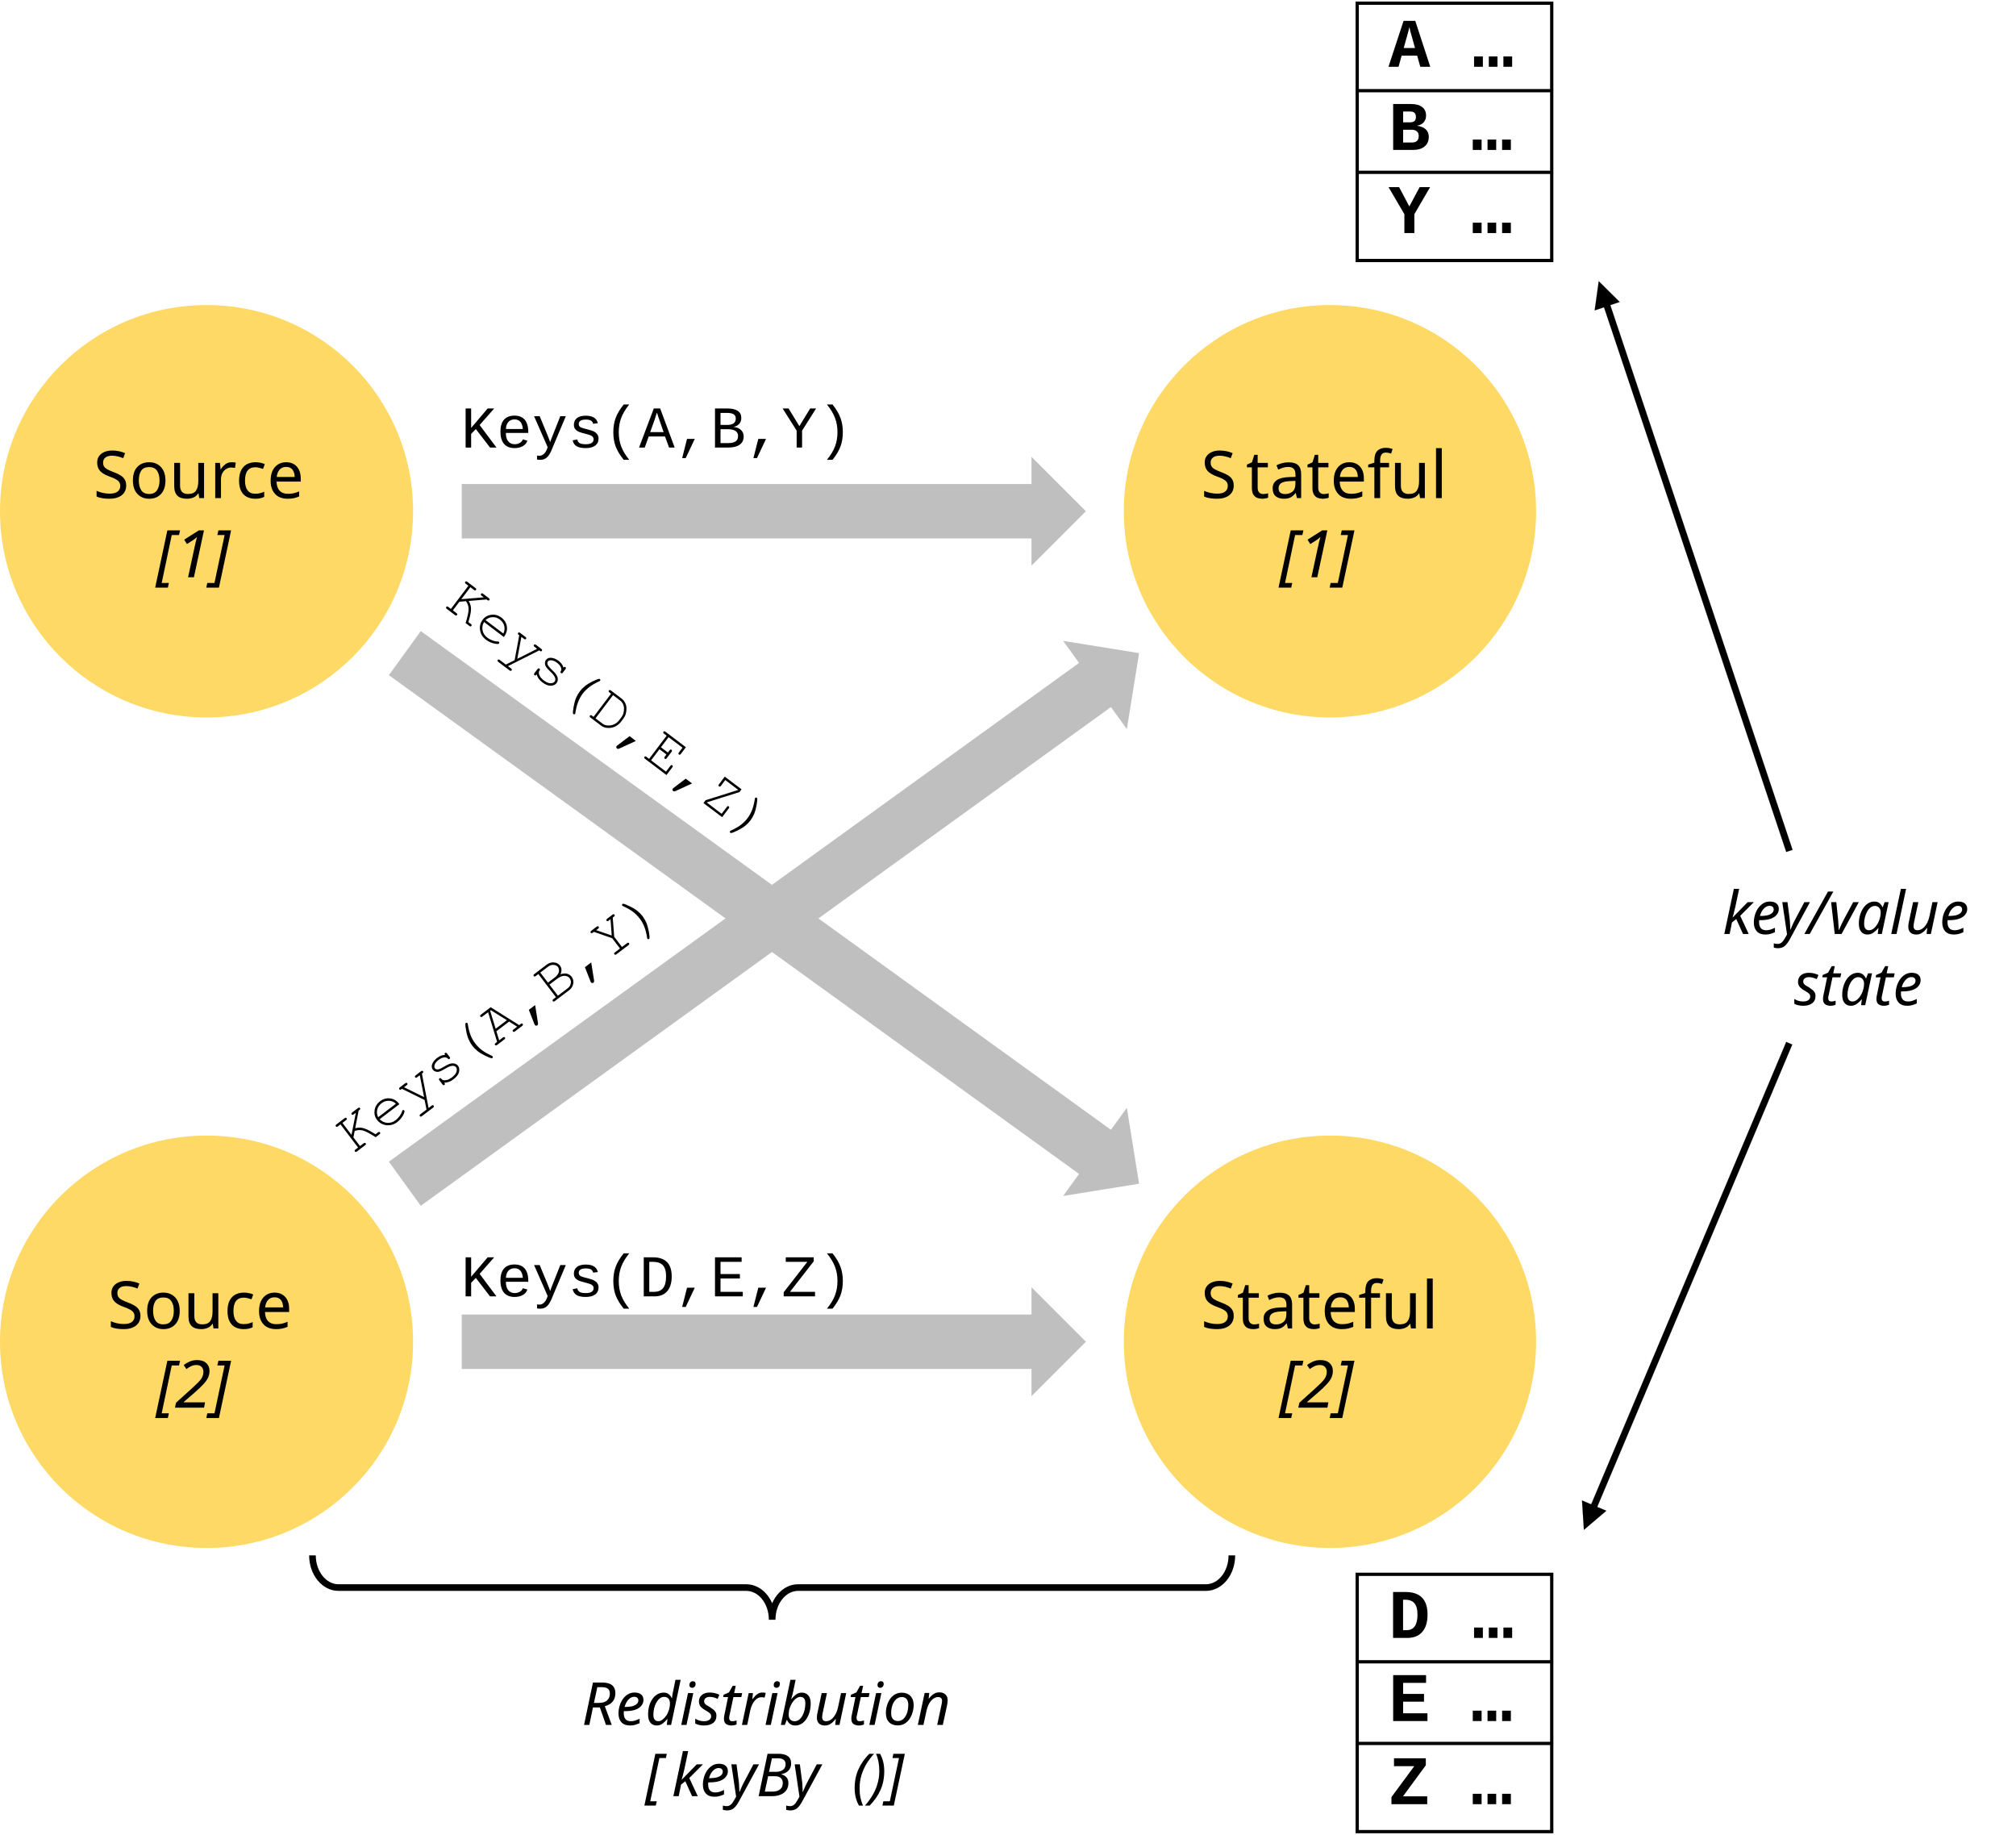
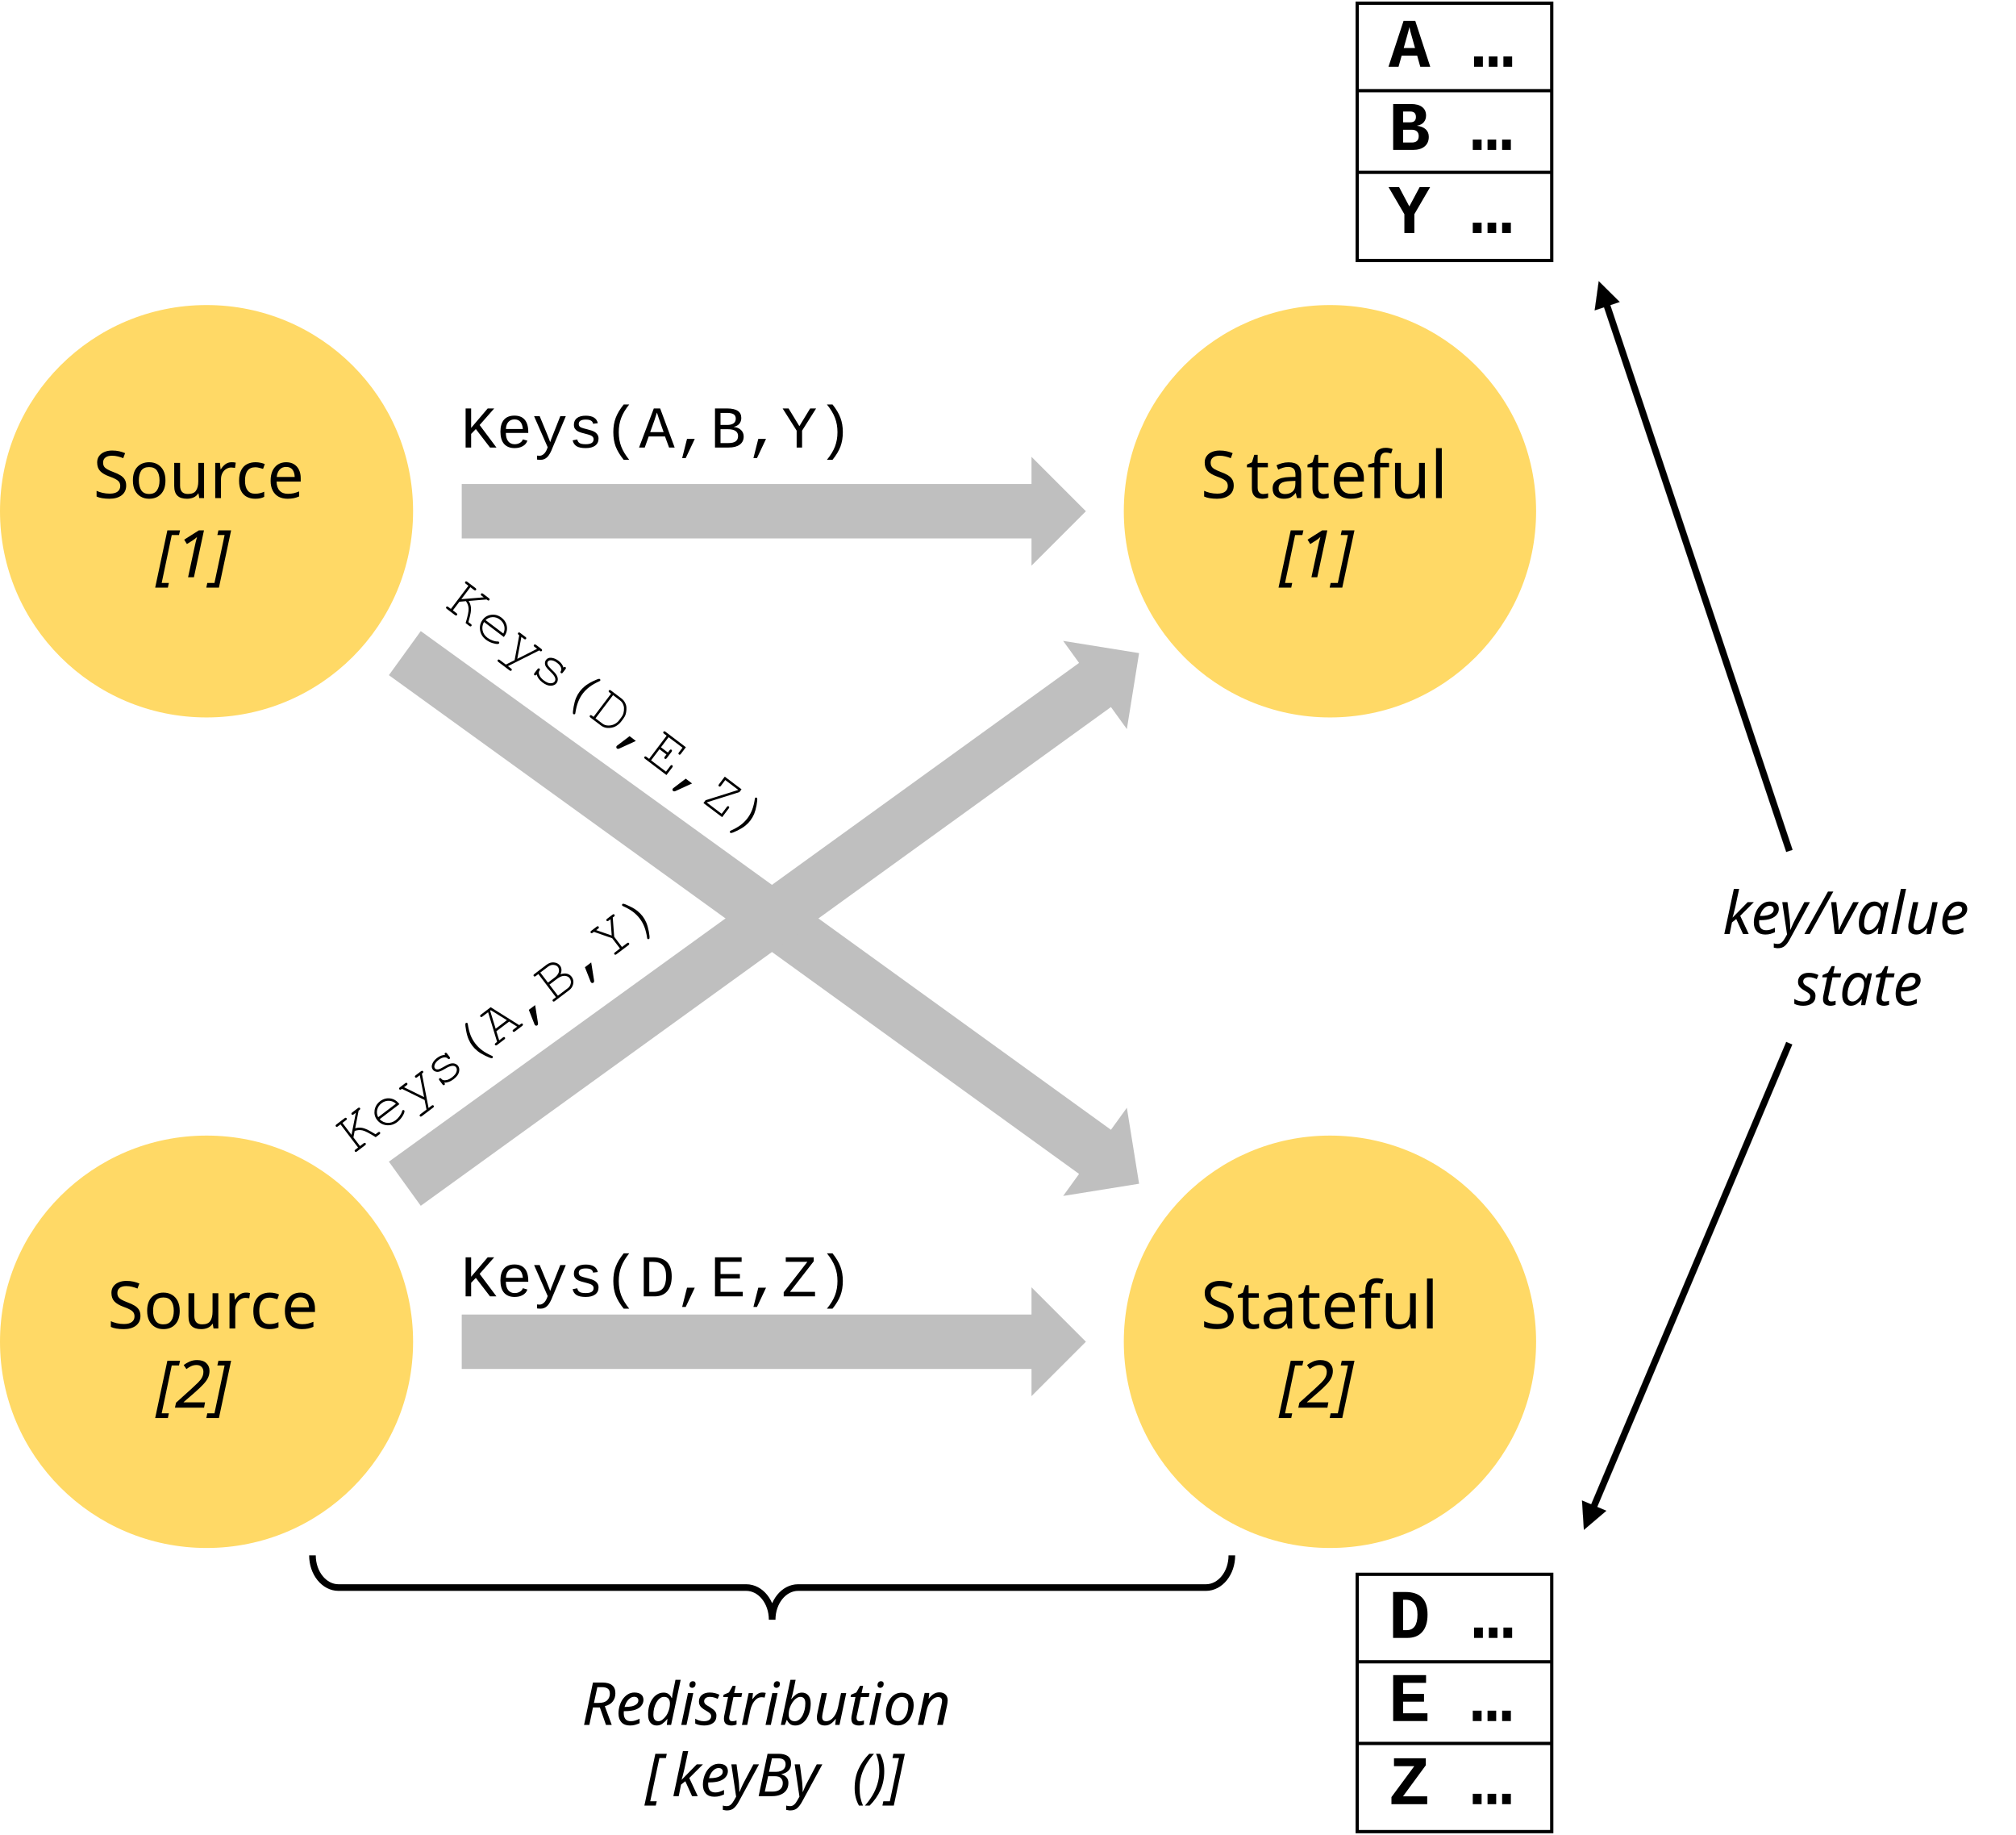
<svg xmlns="http://www.w3.org/2000/svg" version="1.1" width="382.13" height="347.694" id="svg2">
  <defs id="defs4" />
  <g transform="translate(-274.8995,-401.368)" id="layer1">
    <g transform="translate(247.4614,381.8868)" id="g2989">
      <text x="353.979" y="196.466" id="text2991" xml:space="preserve" style="font-size:11.253px;font-style:italic;font-weight:normal;text-align:start;text-anchor:start;fill:#000000;font-family:Verdana">key/value</text>
      <text x="367.483" y="209.969" id="text2993" xml:space="preserve" style="font-size:11.253px;font-style:italic;font-weight:normal;text-align:start;text-anchor:start;fill:#000000;font-family:Verdana">state</text>
      <path d="m 27.438,116.363 c 0,-21.577 17.526,-39.075 39.15,-39.075 21.624,0 39.15,17.498 39.15,39.075 0,21.577 -17.526,39.075 -39.15,39.075 -21.624,0 -39.15,-17.498 -39.15,-39.075" id="path2995" style="fill:#ffd966;fill-opacity:1;fill-rule:evenodd;stroke:none" />
      <text x="45.107" y="113.871" id="text2997" xml:space="preserve" style="font-size:12.453px;font-style:normal;font-weight:normal;text-align:start;text-anchor:start;fill:#000000;font-family:Verdana">Source</text>
      <text x="56.96" y="128.874" id="text2999" xml:space="preserve" style="font-size:12.453px;font-style:italic;font-weight:normal;text-align:start;text-anchor:start;fill:#000000;font-family:Verdana">[1]</text>
      <path d="m 114.957,111.206 107.999,0 0,-5.158 10.315,10.315 -10.315,10.315 0,-5.158 -107.999,0 z" id="path3001" style="fill:#bfbfbf;fill-opacity:1;fill-rule:evenodd;stroke:none" />
      <path d="m 240.454,116.373 c 0,-21.587 17.498,-39.085 39.085,-39.085 21.568,0 39.066,17.498 39.066,39.085 0,21.568 -17.498,39.066 -39.066,39.066 -21.587,0 -39.085,-17.498 -39.085,-39.066" id="path3003" style="fill:#ffd966;fill-opacity:1;fill-rule:evenodd;stroke:none" />
      <text x="255.038" y="113.871" id="text3005" xml:space="preserve" style="font-size:12.453px;font-style:normal;font-weight:normal;text-align:start;text-anchor:start;fill:#000000;font-family:Verdana">S</text>
      <text x="263.59" y="113.871" id="text3007" xml:space="preserve" style="font-size:12.453px;font-style:normal;font-weight:normal;text-align:start;text-anchor:start;fill:#000000;font-family:Verdana">tateful</text>
      <text x="269.891" y="128.874" id="text3009" xml:space="preserve" style="font-size:12.453px;font-style:italic;font-weight:normal;text-align:start;text-anchor:start;fill:#000000;font-family:Verdana">[1]</text>
      <path d="m 27.438,273.743 c 0,-21.568 17.536,-39.066 39.16,-39.066 21.624,0 39.141,17.498 39.141,39.066 0,21.587 -17.517,39.085 -39.141,39.085 -21.624,0 -39.16,-17.498 -39.16,-39.085" id="path3011" style="fill:#ffd966;fill-opacity:1;fill-rule:evenodd;stroke:none" />
-       <text x="47.807" y="271.23" id="text3013" xml:space="preserve" style="font-size:12.453px;font-style:normal;font-weight:normal;text-align:start;text-anchor:start;fill:#000000;font-family:Verdana">Souce</text>
+       <text x="47.807" y="271.23" id="text3013" xml:space="preserve" style="font-size:12.453px;font-style:normal;font-weight:normal;text-align:start;text-anchor:start;fill:#000000;font-family:Verdana">Source</text>
      <text x="56.96" y="286.234" id="text3015" xml:space="preserve" style="font-size:12.453px;font-style:italic;font-weight:normal;text-align:start;text-anchor:start;fill:#000000;font-family:Verdana">[2]</text>
      <path d="m 114.957,268.586 107.999,0 0,-5.158 10.315,10.315 -10.315,10.315 0,-5.158 -107.999,0 z" id="path3017" style="fill:#bfbfbf;fill-opacity:1;fill-rule:evenodd;stroke:none" />
      <path d="m 240.454,273.743 c 0,-21.568 17.498,-39.066 39.085,-39.066 21.568,0 39.066,17.498 39.066,39.066 0,21.587 -17.498,39.085 -39.066,39.085 -21.587,0 -39.085,-17.498 -39.085,-39.085" id="path3019" style="fill:#ffd966;fill-opacity:1;fill-rule:evenodd;stroke:none" />
      <text x="255.038" y="271.23" id="text3021" xml:space="preserve" style="font-size:12.453px;font-style:normal;font-weight:normal;text-align:start;text-anchor:start;fill:#000000;font-family:Verdana">Stateful</text>
      <text x="269.891" y="286.234" id="text3023" xml:space="preserve" style="font-size:12.453px;font-style:italic;font-weight:normal;text-align:start;text-anchor:start;fill:#000000;font-family:Verdana">[2]</text>
      <path d="m 366.016,180.926 -34.94,-104.407 1.2,-0.394 34.94,104.407 -1.2,0.394 z m -36.309,-102.626 0.769,-5.533 3.976,3.938 -4.745,1.594 z" id="path3025" style="fill:#000000;fill-opacity:1;fill-rule:nonzero;stroke:#000000;stroke-width:0.019px;stroke-linecap:butt;stroke-linejoin:round;stroke-opacity:1;stroke-dasharray:none" />
      <path d="m 107.192,139.075 130.823,94.505 3.019,-4.173 2.316,14.394 -14.394,2.316 3.019,-4.173 -130.823,-94.514 z" id="path3027" style="fill:#bfbfbf;fill-opacity:1;fill-rule:evenodd;stroke:none" />
      <path d="m 107.192,247.984 130.823,-94.514 3.019,4.173 2.316,-14.394 -14.394,-2.316 3.019,4.173 -130.823,94.514 z" id="path3029" style="fill:#bfbfbf;fill-opacity:1;fill-rule:evenodd;stroke:none" />
      <text x="290.622" y="329.871" id="text3031" xml:space="preserve" style="font-size:13.203px;font-style:normal;font-weight:bold;text-align:start;text-anchor:start;fill:#000000;font-family:Courier New">D …</text>
      <text x="290.622" y="345.625" id="text3033" xml:space="preserve" style="font-size:13.203px;font-style:normal;font-weight:bold;text-align:start;text-anchor:start;fill:#000000;font-family:Courier New">E </text>
      <text x="306.226" y="345.625" id="text3035" xml:space="preserve" style="font-size:13.203px;font-style:normal;font-weight:bold;text-align:start;text-anchor:start;fill:#000000;font-family:Courier New">…</text>
      <text x="290.622" y="361.379" id="text3037" xml:space="preserve" style="font-size:13.203px;font-style:normal;font-weight:bold;text-align:start;text-anchor:start;fill:#000000;font-family:Courier New">Z </text>
      <text x="306.226" y="361.379" id="text3039" xml:space="preserve" style="font-size:13.203px;font-style:normal;font-weight:bold;text-align:start;text-anchor:start;fill:#000000;font-family:Courier New">…</text>
      <path d="m 284.696,317.817 36.872,0 0,48.762 -36.872,0 z" id="path3041" style="fill:none;stroke:#000000;stroke-width:0.619px;stroke-linecap:butt;stroke-linejoin:miter;stroke-miterlimit:4;stroke-opacity:1;stroke-dasharray:none" />
      <path d="m 284.996,334.396 36.572,0" id="path3043" style="fill:none;stroke:#000000;stroke-width:0.619px;stroke-linecap:butt;stroke-linejoin:miter;stroke-miterlimit:4;stroke-opacity:1;stroke-dasharray:none" />
      <path d="m 284.996,349.868 36.572,0" id="path3045" style="fill:none;stroke:#000000;stroke-width:0.619px;stroke-linecap:butt;stroke-linejoin:miter;stroke-miterlimit:4;stroke-opacity:1;stroke-dasharray:none" />
      <text x="290.622" y="32.141" id="text3047" xml:space="preserve" style="font-size:13.203px;font-style:normal;font-weight:bold;text-align:start;text-anchor:start;fill:#000000;font-family:Courier New">A …</text>
      <text x="290.622" y="47.895" id="text3049" xml:space="preserve" style="font-size:13.203px;font-style:normal;font-weight:bold;text-align:start;text-anchor:start;fill:#000000;font-family:Courier New">B </text>
      <text x="306.226" y="47.895" id="text3051" xml:space="preserve" style="font-size:13.203px;font-style:normal;font-weight:bold;text-align:start;text-anchor:start;fill:#000000;font-family:Courier New">…</text>
      <text x="290.622" y="63.649" id="text3053" xml:space="preserve" style="font-size:13.203px;font-style:normal;font-weight:bold;text-align:start;text-anchor:start;fill:#000000;font-family:Courier New">Y </text>
      <text x="306.226" y="63.649" id="text3055" xml:space="preserve" style="font-size:13.203px;font-style:normal;font-weight:bold;text-align:start;text-anchor:start;fill:#000000;font-family:Courier New">…</text>
      <path d="m 284.696,20.086 36.872,0 0,48.762 -36.872,0 z" id="path3057" style="fill:none;stroke:#000000;stroke-width:0.619px;stroke-linecap:butt;stroke-linejoin:miter;stroke-miterlimit:4;stroke-opacity:1;stroke-dasharray:none" />
      <path d="m 284.996,36.665 36.572,0" id="path3059" style="fill:none;stroke:#000000;stroke-width:0.619px;stroke-linecap:butt;stroke-linejoin:miter;stroke-miterlimit:4;stroke-opacity:1;stroke-dasharray:none" />
      <path d="m 284.996,52.138 36.572,0" id="path3061" style="fill:none;stroke:#000000;stroke-width:0.619px;stroke-linecap:butt;stroke-linejoin:miter;stroke-miterlimit:4;stroke-opacity:1;stroke-dasharray:none" />
      <path d="m 366.016,216.935 -37.453,88.766 1.144,0.488 37.453,-88.766 -1.144,-0.488 z m -38.71,86.89 0.356,5.57 4.257,-3.62 -4.614,-1.95 z" id="path3063" style="fill:#000000;fill-opacity:1;fill-rule:nonzero;stroke:#000000;stroke-width:0.019px;stroke-linecap:butt;stroke-linejoin:round;stroke-opacity:1;stroke-dasharray:none" />
      <text x="114.804" y="104.289" id="text3065" xml:space="preserve" style="font-size:11.253px;font-style:normal;font-weight:normal;text-align:start;text-anchor:start;fill:#000000;font-family:Courier New">Keys(A,B,Y)</text>
      <path d="m 94.43,235.024 1.247,1.641 0.675,-0.516 c 0.094,-0.066 0.169,-0.103 0.234,-0.094 0.066,0 0.113,0.028 0.159,0.084 0.038,0.056 0.056,0.113 0.038,0.178 -0.009,0.066 -0.056,0.131 -0.15,0.197 l -1.538,1.172 c -0.084,0.066 -0.169,0.094 -0.225,0.094 -0.066,-0.009 -0.122,-0.037 -0.159,-0.094 -0.047,-0.056 -0.056,-0.113 -0.047,-0.178 0.009,-0.056 0.066,-0.122 0.15,-0.188 l 0.497,-0.375 -3.329,-4.389 -0.497,0.375 c -0.084,0.066 -0.159,0.103 -0.225,0.094 -0.066,0 -0.122,-0.037 -0.159,-0.094 -0.047,-0.047 -0.056,-0.113 -0.047,-0.169 0.019,-0.066 0.066,-0.131 0.15,-0.197 l 1.538,-1.172 c 0.094,-0.066 0.169,-0.094 0.234,-0.094 0.066,0.009 0.113,0.037 0.159,0.094 0.038,0.056 0.056,0.113 0.047,0.178 -0.019,0.056 -0.066,0.122 -0.159,0.188 l -0.675,0.516 1.716,2.269 0.825,-4.192 -0.403,0.3 c -0.094,0.075 -0.169,0.103 -0.234,0.103 -0.066,-0.009 -0.113,-0.037 -0.159,-0.094 -0.038,-0.056 -0.056,-0.113 -0.047,-0.178 0.019,-0.056 0.066,-0.122 0.159,-0.197 l 1.078,-0.816 c 0.084,-0.066 0.159,-0.103 0.225,-0.094 0.066,0 0.122,0.037 0.159,0.084 0.047,0.056 0.056,0.122 0.047,0.178 -0.019,0.066 -0.066,0.131 -0.15,0.197 l -0.15,0.113 -0.647,3.338 c 0.394,-0.103 0.76,-0.141 1.097,-0.103 0.338,0.028 0.722,0.15 1.163,0.347 0.253,0.113 0.778,0.403 1.594,0.891 l 0.459,-0.347 c 0.094,-0.066 0.169,-0.103 0.234,-0.094 0.056,0 0.113,0.037 0.159,0.094 0.038,0.047 0.047,0.103 0.038,0.169 -0.009,0.066 -0.066,0.131 -0.15,0.197 l -0.713,0.544 c -1.182,-0.76 -2.026,-1.191 -2.513,-1.294 -0.488,-0.103 -0.985,-0.066 -1.472,0.113 z m 8.712,-6.302 -3.742,2.851 c 0.422,0.422 0.91,0.656 1.463,0.694 0.553,0.037 1.078,-0.131 1.575,-0.506 0.272,-0.216 0.525,-0.478 0.76,-0.797 0.225,-0.319 0.384,-0.619 0.459,-0.91 0.019,-0.094 0.056,-0.15 0.094,-0.178 0.047,-0.037 0.103,-0.047 0.169,-0.037 0.056,0.009 0.113,0.037 0.15,0.084 0.037,0.056 0.047,0.122 0.037,0.197 -0.028,0.253 -0.178,0.581 -0.431,0.975 -0.263,0.403 -0.581,0.741 -0.956,1.032 -0.638,0.478 -1.313,0.666 -2.054,0.581 -0.731,-0.094 -1.322,-0.431 -1.772,-1.022 -0.403,-0.534 -0.553,-1.144 -0.45,-1.829 0.113,-0.675 0.45,-1.238 1.032,-1.688 0.61,-0.45 1.247,-0.628 1.932,-0.535 0.685,0.094 1.266,0.459 1.735,1.088 z m -0.656,-0.084 c -0.375,-0.356 -0.825,-0.535 -1.322,-0.553 -0.506,-0.019 -0.975,0.131 -1.397,0.459 -0.431,0.328 -0.703,0.731 -0.825,1.219 -0.122,0.488 -0.056,0.966 0.178,1.435 z m 5.439,-0.703 -4.304,-2.119 -0.103,0.084 c -0.094,0.066 -0.169,0.094 -0.234,0.094 -0.056,-0.009 -0.113,-0.037 -0.15,-0.094 -0.028,-0.037 -0.047,-0.075 -0.056,-0.122 0,-0.047 0.009,-0.084 0.028,-0.122 0.019,-0.037 0.066,-0.075 0.131,-0.122 l 1.003,-0.769 c 0.084,-0.066 0.159,-0.094 0.225,-0.094 0.066,0.009 0.122,0.037 0.159,0.094 0.047,0.056 0.056,0.113 0.047,0.178 -0.009,0.066 -0.066,0.131 -0.15,0.197 l -0.497,0.375 3.798,1.875 -0.816,-4.145 -0.497,0.375 c -0.084,0.066 -0.159,0.103 -0.225,0.094 -0.066,-0.009 -0.122,-0.037 -0.159,-0.094 -0.037,-0.047 -0.056,-0.113 -0.047,-0.169 0.019,-0.066 0.066,-0.131 0.15,-0.197 l 1.003,-0.76 c 0.094,-0.075 0.169,-0.103 0.234,-0.094 0.066,0 0.113,0.028 0.159,0.084 0.028,0.037 0.047,0.084 0.047,0.131 0,0.056 -0.009,0.094 -0.037,0.131 -0.019,0.028 -0.094,0.094 -0.225,0.197 l 1.266,6.508 0.572,-0.441 c 0.094,-0.066 0.169,-0.094 0.225,-0.084 0.066,0 0.122,0.028 0.159,0.084 0.047,0.056 0.056,0.113 0.047,0.178 -0.009,0.066 -0.066,0.131 -0.15,0.197 l -2.119,1.604 c -0.084,0.066 -0.159,0.103 -0.225,0.094 -0.066,0 -0.113,-0.037 -0.159,-0.094 -0.037,-0.047 -0.056,-0.113 -0.047,-0.169 0.019,-0.066 0.066,-0.131 0.15,-0.197 l 1.153,-0.872 z m 3.873,-8.533 c -0.066,-0.084 -0.094,-0.159 -0.084,-0.225 0,-0.066 0.028,-0.113 0.084,-0.15 0.056,-0.047 0.113,-0.066 0.178,-0.047 0.066,0.009 0.131,0.056 0.197,0.15 l 0.478,0.628 c 0.066,0.084 0.103,0.169 0.094,0.225 -0.009,0.066 -0.037,0.122 -0.094,0.159 -0.047,0.037 -0.103,0.056 -0.159,0.047 -0.056,0 -0.122,-0.037 -0.178,-0.113 -0.15,-0.159 -0.356,-0.234 -0.6,-0.225 -0.366,0.019 -0.741,0.178 -1.135,0.478 -0.413,0.309 -0.666,0.638 -0.769,0.975 -0.075,0.263 -0.056,0.459 0.056,0.619 0.131,0.178 0.347,0.244 0.638,0.206 0.206,-0.028 0.516,-0.169 0.947,-0.422 0.544,-0.328 0.947,-0.535 1.2,-0.619 0.366,-0.113 0.685,-0.131 0.956,-0.056 0.272,0.075 0.497,0.225 0.656,0.431 0.234,0.309 0.291,0.703 0.178,1.172 -0.113,0.478 -0.459,0.928 -1.041,1.369 -0.581,0.441 -1.172,0.656 -1.763,0.647 0.075,0.094 0.122,0.169 0.131,0.206 0.009,0.037 0,0.075 -0.009,0.122 -0.019,0.037 -0.047,0.075 -0.084,0.103 -0.047,0.047 -0.103,0.056 -0.169,0.047 -0.066,-0.009 -0.131,-0.056 -0.197,-0.15 l -0.572,-0.76 c -0.066,-0.084 -0.103,-0.159 -0.094,-0.225 0,-0.056 0.028,-0.113 0.084,-0.159 0.056,-0.037 0.113,-0.047 0.178,-0.047 0.066,0.009 0.122,0.047 0.169,0.113 0.103,0.131 0.216,0.216 0.356,0.253 0.206,0.066 0.459,0.056 0.75,-0.019 0.291,-0.075 0.6,-0.244 0.928,-0.488 0.478,-0.366 0.76,-0.722 0.863,-1.078 0.094,-0.356 0.075,-0.628 -0.084,-0.825 -0.169,-0.234 -0.422,-0.319 -0.769,-0.281 -0.338,0.047 -0.76,0.216 -1.247,0.516 -0.497,0.3 -0.872,0.488 -1.125,0.563 -0.253,0.075 -0.497,0.084 -0.722,0.009 -0.225,-0.066 -0.403,-0.188 -0.534,-0.356 -0.244,-0.319 -0.281,-0.685 -0.113,-1.107 0.169,-0.422 0.469,-0.788 0.9,-1.116 0.506,-0.384 1.013,-0.581 1.519,-0.572 z m 5.158,-1.763 c -0.253,-0.328 -0.478,-0.722 -0.675,-1.163 -0.197,-0.441 -0.366,-1.003 -0.488,-1.688 -0.131,-0.685 -0.169,-1.116 -0.141,-1.303 0.019,-0.056 0.037,-0.103 0.084,-0.131 0.047,-0.047 0.103,-0.056 0.169,-0.056 0.066,0.009 0.113,0.037 0.15,0.084 0.028,0.037 0.037,0.075 0.047,0.122 0.122,0.835 0.3,1.538 0.525,2.129 0.225,0.581 0.525,1.107 0.891,1.585 0.366,0.488 0.797,0.91 1.294,1.285 0.497,0.375 1.135,0.731 1.904,1.078 0.047,0.019 0.075,0.037 0.103,0.075 0.037,0.047 0.047,0.103 0.037,0.169 -0.009,0.066 -0.037,0.113 -0.084,0.15 -0.047,0.037 -0.094,0.047 -0.15,0.047 -0.188,-0.019 -0.581,-0.178 -1.191,-0.469 -0.619,-0.3 -1.107,-0.6 -1.482,-0.9 -0.375,-0.3 -0.703,-0.638 -0.994,-1.013 z m 6.986,-4.567 -2.419,1.838 0.535,1.716 0.703,-0.535 c 0.084,-0.066 0.159,-0.094 0.225,-0.094 0.066,0.009 0.113,0.037 0.159,0.094 0.037,0.056 0.047,0.113 0.037,0.178 -0.009,0.056 -0.056,0.122 -0.15,0.188 l -1.369,1.05 c -0.084,0.066 -0.169,0.094 -0.225,0.084 -0.066,0 -0.122,-0.028 -0.159,-0.084 -0.047,-0.056 -0.056,-0.113 -0.047,-0.178 0.009,-0.066 0.066,-0.122 0.15,-0.188 l 0.281,-0.225 -1.707,-5.617 -1.078,0.825 c -0.094,0.066 -0.169,0.103 -0.225,0.094 -0.066,0 -0.122,-0.028 -0.159,-0.084 -0.047,-0.056 -0.056,-0.122 -0.047,-0.178 0.009,-0.066 0.066,-0.131 0.15,-0.197 l 1.847,-1.407 5.411,3.395 0.281,-0.216 c 0.084,-0.075 0.159,-0.103 0.225,-0.094 0.066,0 0.113,0.028 0.159,0.084 0.037,0.056 0.056,0.113 0.037,0.178 -0.009,0.066 -0.056,0.131 -0.141,0.197 l -1.369,1.041 c -0.094,0.066 -0.169,0.094 -0.234,0.094 -0.066,-0.009 -0.122,-0.037 -0.159,-0.094 -0.037,-0.056 -0.056,-0.113 -0.047,-0.178 0.019,-0.056 0.066,-0.122 0.159,-0.188 l 0.694,-0.535 z m -0.422,-0.263 -3.048,-1.894 -0.131,0.103 1.05,3.413 z m 4.154,-1.96 1.2,-0.9 0.535,3.395 c 0.028,0.206 -0.009,0.356 -0.122,0.441 -0.075,0.056 -0.15,0.075 -0.244,0.066 -0.094,-0.019 -0.159,-0.056 -0.216,-0.131 -0.028,-0.028 -0.047,-0.066 -0.066,-0.103 z m 5.139,-2.401 -3.329,-4.379 -0.488,0.375 c -0.094,0.066 -0.169,0.094 -0.234,0.094 -0.056,-0.009 -0.113,-0.037 -0.15,-0.094 -0.047,-0.056 -0.066,-0.113 -0.047,-0.178 0.009,-0.056 0.056,-0.122 0.15,-0.188 l 2.307,-1.763 c 0.459,-0.347 0.928,-0.497 1.416,-0.45 0.488,0.047 0.872,0.244 1.144,0.6 0.338,0.45 0.375,0.994 0.103,1.641 0.488,-0.15 0.9,-0.188 1.257,-0.094 0.347,0.094 0.628,0.281 0.835,0.553 0.188,0.244 0.3,0.516 0.338,0.806 0.037,0.291 -0.009,0.6 -0.141,0.919 -0.131,0.328 -0.338,0.6 -0.628,0.816 l -2.748,2.082 c -0.084,0.075 -0.159,0.103 -0.225,0.094 -0.066,-0.009 -0.113,-0.037 -0.159,-0.084 -0.037,-0.056 -0.056,-0.113 -0.037,-0.178 0.009,-0.066 0.056,-0.131 0.15,-0.197 z m -1.51,-2.757 1.303,-0.985 c 0.272,-0.206 0.488,-0.45 0.638,-0.731 0.122,-0.216 0.169,-0.441 0.15,-0.666 -0.019,-0.234 -0.084,-0.431 -0.206,-0.591 -0.178,-0.225 -0.45,-0.356 -0.816,-0.384 -0.356,-0.037 -0.713,0.084 -1.06,0.347 l -1.463,1.107 z m 1.885,2.476 1.857,-1.407 c 0.234,-0.178 0.403,-0.394 0.497,-0.628 0.094,-0.234 0.131,-0.469 0.103,-0.694 -0.028,-0.225 -0.103,-0.413 -0.234,-0.581 -0.141,-0.188 -0.338,-0.319 -0.6,-0.394 -0.263,-0.075 -0.544,-0.075 -0.844,0.009 -0.3,0.084 -0.656,0.281 -1.06,0.591 l -1.322,1.003 z m 5.12,-5.392 1.191,-0.91 0.544,3.404 c 0.028,0.206 -0.009,0.347 -0.122,0.431 -0.075,0.056 -0.159,0.084 -0.244,0.066 -0.094,-0.009 -0.159,-0.056 -0.216,-0.122 -0.028,-0.037 -0.047,-0.066 -0.066,-0.113 z m 5.551,-5.776 1.472,1.941 0.956,-0.722 c 0.084,-0.066 0.159,-0.094 0.225,-0.094 0.066,0.009 0.113,0.037 0.159,0.094 0.037,0.047 0.056,0.113 0.037,0.169 -0.009,0.066 -0.056,0.131 -0.141,0.197 l -2.288,1.735 c -0.084,0.066 -0.159,0.094 -0.225,0.084 -0.066,0 -0.113,-0.028 -0.159,-0.084 -0.037,-0.056 -0.056,-0.113 -0.047,-0.178 0.019,-0.056 0.066,-0.122 0.159,-0.188 l 0.947,-0.731 -1.472,-1.941 -3.47,-1.21 -0.216,0.159 c -0.094,0.066 -0.169,0.103 -0.225,0.094 -0.066,0 -0.122,-0.028 -0.159,-0.084 -0.047,-0.056 -0.056,-0.122 -0.047,-0.178 0.009,-0.066 0.066,-0.131 0.15,-0.197 l 1.013,-0.769 c 0.084,-0.066 0.159,-0.094 0.225,-0.094 0.066,0.009 0.113,0.037 0.159,0.094 0.037,0.056 0.056,0.113 0.047,0.178 -0.019,0.066 -0.066,0.122 -0.15,0.197 l -0.366,0.272 2.944,1.022 -0.225,-3.085 -0.366,0.272 c -0.084,0.066 -0.169,0.103 -0.225,0.094 -0.066,0 -0.122,-0.037 -0.159,-0.084 -0.047,-0.056 -0.056,-0.122 -0.047,-0.178 0.009,-0.066 0.066,-0.131 0.159,-0.197 l 1.003,-0.769 c 0.084,-0.066 0.159,-0.094 0.225,-0.094 0.066,0.009 0.113,0.037 0.159,0.094 0.037,0.056 0.056,0.113 0.047,0.178 -0.019,0.056 -0.066,0.122 -0.15,0.188 l -0.225,0.169 z m 5.392,-3.882 c 0.253,0.338 0.478,0.722 0.675,1.163 0.197,0.441 0.356,1.003 0.488,1.688 0.131,0.685 0.169,1.116 0.131,1.303 -0.009,0.066 -0.028,0.113 -0.075,0.141 -0.047,0.037 -0.103,0.056 -0.169,0.047 -0.066,-0.009 -0.122,-0.037 -0.159,-0.084 -0.019,-0.037 -0.028,-0.075 -0.037,-0.122 -0.122,-0.835 -0.3,-1.538 -0.525,-2.119 -0.225,-0.581 -0.525,-1.116 -0.891,-1.594 -0.366,-0.478 -0.797,-0.91 -1.294,-1.285 -0.497,-0.375 -1.135,-0.731 -1.904,-1.078 -0.047,-0.019 -0.084,-0.047 -0.103,-0.075 -0.037,-0.047 -0.056,-0.103 -0.047,-0.169 0.009,-0.056 0.047,-0.113 0.094,-0.15 0.047,-0.028 0.094,-0.047 0.15,-0.037 0.188,0.019 0.581,0.169 1.191,0.469 0.619,0.291 1.107,0.591 1.482,0.891 0.375,0.3 0.703,0.638 0.994,1.013 z" id="path3067" style="fill:#000000;fill-opacity:1;fill-rule:nonzero;stroke:none" />
      <path d="m 114.516,133.515 -1.238,1.632 0.675,0.516 c 0.094,0.075 0.141,0.141 0.159,0.197 0.009,0.066 -0.009,0.122 -0.047,0.178 -0.037,0.056 -0.094,0.084 -0.159,0.084 -0.066,0.009 -0.141,-0.019 -0.234,-0.084 l -1.538,-1.172 c -0.094,-0.066 -0.141,-0.131 -0.15,-0.197 -0.009,-0.056 0,-0.122 0.037,-0.169 0.047,-0.056 0.103,-0.084 0.159,-0.094 0.066,0 0.141,0.028 0.234,0.094 l 0.488,0.375 3.32,-4.389 -0.488,-0.375 c -0.094,-0.066 -0.141,-0.131 -0.15,-0.197 -0.019,-0.066 0,-0.122 0.037,-0.178 0.047,-0.056 0.094,-0.084 0.159,-0.084 0.066,-0.009 0.141,0.019 0.225,0.084 l 1.547,1.172 c 0.094,0.066 0.141,0.131 0.15,0.197 0.019,0.056 0,0.122 -0.037,0.178 -0.047,0.047 -0.094,0.084 -0.159,0.084 -0.066,0.009 -0.141,-0.028 -0.234,-0.094 l -0.675,-0.516 -1.716,2.269 4.257,-0.347 -0.403,-0.3 c -0.094,-0.075 -0.141,-0.141 -0.159,-0.197 -0.009,-0.066 0.009,-0.122 0.047,-0.178 0.037,-0.056 0.094,-0.084 0.159,-0.094 0.066,0 0.141,0.028 0.225,0.094 l 1.088,0.825 c 0.084,0.066 0.141,0.131 0.15,0.188 0.009,0.066 0,0.122 -0.047,0.178 -0.037,0.056 -0.094,0.084 -0.159,0.094 -0.056,0 -0.131,-0.028 -0.225,-0.094 l -0.15,-0.113 -3.395,0.281 c 0.216,0.347 0.347,0.694 0.403,1.022 0.066,0.338 0.056,0.741 -0.019,1.219 -0.037,0.272 -0.178,0.863 -0.431,1.772 l 0.459,0.347 c 0.094,0.075 0.141,0.141 0.159,0.197 0.009,0.066 -0.009,0.122 -0.047,0.178 -0.037,0.056 -0.094,0.084 -0.159,0.094 -0.066,0 -0.141,-0.028 -0.234,-0.094 l -0.703,-0.544 c 0.413,-1.341 0.6,-2.269 0.563,-2.766 -0.028,-0.506 -0.197,-0.966 -0.506,-1.388 z m 8.421,6.677 -3.751,-2.841 c -0.3,0.525 -0.384,1.06 -0.272,1.604 0.113,0.544 0.413,1.003 0.91,1.378 0.272,0.206 0.6,0.384 0.966,0.516 0.375,0.141 0.703,0.206 1.013,0.197 0.084,0 0.15,0.019 0.188,0.047 0.047,0.037 0.075,0.084 0.084,0.15 0.009,0.056 -0.009,0.113 -0.047,0.169 -0.037,0.047 -0.094,0.075 -0.178,0.094 -0.253,0.037 -0.6,-0.019 -1.06,-0.159 -0.45,-0.141 -0.863,-0.356 -1.247,-0.647 -0.628,-0.478 -0.994,-1.078 -1.107,-1.81 -0.113,-0.731 0.056,-1.397 0.506,-1.979 0.403,-0.535 0.947,-0.844 1.632,-0.928 0.685,-0.084 1.322,0.094 1.904,0.535 0.6,0.459 0.947,1.032 1.041,1.716 0.094,0.685 -0.103,1.341 -0.581,1.96 z m -0.094,-0.656 c 0.234,-0.459 0.291,-0.938 0.178,-1.425 -0.122,-0.488 -0.394,-0.891 -0.825,-1.219 -0.431,-0.328 -0.891,-0.478 -1.397,-0.459 -0.497,0.019 -0.938,0.197 -1.332,0.553 z m 2.138,5.054 0.881,-4.717 -0.113,-0.084 c -0.084,-0.066 -0.131,-0.131 -0.141,-0.197 -0.019,-0.066 0,-0.122 0.037,-0.169 0.028,-0.037 0.066,-0.066 0.103,-0.084 0.047,-0.019 0.084,-0.019 0.131,-0.009 0.037,0.009 0.094,0.037 0.15,0.084 l 1.013,0.769 c 0.084,0.066 0.141,0.131 0.15,0.188 0.009,0.066 -0.009,0.131 -0.047,0.178 -0.037,0.056 -0.094,0.084 -0.159,0.094 -0.066,0.009 -0.141,-0.028 -0.225,-0.094 l -0.497,-0.375 -0.778,4.164 3.76,-1.904 -0.488,-0.375 c -0.094,-0.066 -0.141,-0.131 -0.15,-0.197 -0.019,-0.056 0,-0.122 0.047,-0.178 0.037,-0.047 0.084,-0.075 0.15,-0.084 0.066,-0.009 0.141,0.019 0.234,0.084 l 1.003,0.76 c 0.084,0.075 0.141,0.141 0.15,0.206 0.009,0.056 -0.009,0.122 -0.047,0.178 -0.028,0.037 -0.066,0.056 -0.113,0.075 -0.047,0.019 -0.094,0.019 -0.131,0 -0.037,-0.009 -0.122,-0.066 -0.253,-0.169 l -5.926,2.982 0.581,0.441 c 0.084,0.066 0.131,0.131 0.15,0.188 0.009,0.066 -0.009,0.122 -0.047,0.178 -0.037,0.056 -0.094,0.084 -0.159,0.084 -0.066,0.009 -0.141,-0.019 -0.225,-0.084 l -2.119,-1.604 c -0.094,-0.066 -0.141,-0.131 -0.15,-0.197 -0.019,-0.056 0,-0.122 0.037,-0.178 0.047,-0.056 0.103,-0.084 0.159,-0.084 0.066,-0.009 0.141,0.019 0.225,0.094 l 1.153,0.863 z m 9.265,1.416 c 0.066,-0.084 0.131,-0.131 0.197,-0.141 0.066,-0.009 0.122,0 0.169,0.037 0.056,0.047 0.094,0.094 0.094,0.159 0.009,0.066 -0.019,0.141 -0.094,0.234 l -0.478,0.628 c -0.066,0.094 -0.131,0.141 -0.188,0.15 -0.066,0.019 -0.131,0 -0.178,-0.047 -0.056,-0.037 -0.084,-0.084 -0.094,-0.141 -0.009,-0.056 0.009,-0.122 0.056,-0.197 0.122,-0.197 0.141,-0.403 0.066,-0.647 -0.122,-0.338 -0.375,-0.666 -0.769,-0.956 -0.413,-0.319 -0.797,-0.478 -1.153,-0.478 -0.263,-0.009 -0.459,0.066 -0.572,0.225 -0.131,0.169 -0.141,0.394 -0.028,0.666 0.084,0.188 0.3,0.45 0.656,0.797 0.469,0.441 0.778,0.769 0.919,0.994 0.206,0.309 0.319,0.619 0.319,0.9 0,0.291 -0.075,0.535 -0.234,0.741 -0.244,0.319 -0.6,0.478 -1.088,0.497 -0.488,0.019 -1.022,-0.197 -1.604,-0.638 -0.581,-0.441 -0.938,-0.947 -1.088,-1.519 -0.075,0.103 -0.131,0.159 -0.169,0.178 -0.028,0.019 -0.066,0.028 -0.113,0.028 -0.047,0 -0.094,-0.019 -0.131,-0.047 -0.047,-0.037 -0.084,-0.094 -0.084,-0.159 -0.009,-0.066 0.019,-0.141 0.084,-0.225 l 0.572,-0.76 c 0.075,-0.084 0.131,-0.141 0.197,-0.15 0.066,-0.009 0.122,0 0.178,0.047 0.047,0.037 0.084,0.084 0.094,0.15 0.009,0.066 -0.009,0.131 -0.056,0.188 -0.103,0.141 -0.159,0.272 -0.159,0.422 0,0.216 0.075,0.45 0.225,0.713 0.159,0.263 0.394,0.516 0.722,0.76 0.478,0.366 0.9,0.544 1.266,0.544 0.375,0 0.628,-0.103 0.778,-0.3 0.178,-0.234 0.197,-0.506 0.066,-0.816 -0.141,-0.319 -0.422,-0.675 -0.844,-1.069 -0.422,-0.394 -0.703,-0.703 -0.844,-0.928 -0.141,-0.225 -0.206,-0.459 -0.206,-0.694 0.009,-0.234 0.075,-0.441 0.206,-0.619 0.244,-0.309 0.581,-0.45 1.032,-0.394 0.45,0.047 0.891,0.234 1.322,0.553 0.506,0.384 0.825,0.825 0.956,1.313 z m 3.095,4.492 c 0.253,-0.338 0.563,-0.656 0.938,-0.966 0.375,-0.309 0.872,-0.619 1.491,-0.928 0.619,-0.3 1.032,-0.459 1.219,-0.478 0.056,-0.009 0.113,0.009 0.15,0.037 0.056,0.037 0.084,0.094 0.094,0.15 0.009,0.066 0,0.122 -0.037,0.169 -0.028,0.028 -0.056,0.056 -0.103,0.075 -0.769,0.347 -1.407,0.713 -1.904,1.088 -0.497,0.375 -0.928,0.797 -1.294,1.275 -0.366,0.488 -0.656,1.013 -0.881,1.604 -0.225,0.581 -0.403,1.285 -0.525,2.119 0,0.047 -0.019,0.084 -0.037,0.113 -0.037,0.056 -0.094,0.084 -0.159,0.094 -0.056,0.009 -0.122,-0.009 -0.169,-0.047 -0.047,-0.028 -0.066,-0.075 -0.084,-0.141 -0.028,-0.178 0.019,-0.6 0.131,-1.266 0.122,-0.666 0.272,-1.228 0.459,-1.669 0.188,-0.441 0.422,-0.844 0.713,-1.228 z m 2.607,4.829 3.32,-4.389 -0.309,-0.234 c -0.084,-0.066 -0.141,-0.131 -0.15,-0.197 -0.009,-0.066 0,-0.122 0.047,-0.178 0.037,-0.056 0.094,-0.084 0.159,-0.084 0.056,-0.009 0.131,0.019 0.225,0.084 l 1.979,1.5 c 0.309,0.234 0.544,0.516 0.703,0.835 0.159,0.319 0.244,0.619 0.253,0.881 0.019,0.45 -0.028,0.881 -0.141,1.275 -0.084,0.291 -0.244,0.591 -0.478,0.9 l -0.384,0.506 c -0.281,0.375 -0.647,0.675 -1.078,0.91 -0.431,0.225 -0.947,0.319 -1.529,0.291 -0.441,-0.028 -0.844,-0.178 -1.228,-0.469 l -1.979,-1.5 c -0.084,-0.066 -0.131,-0.131 -0.15,-0.197 -0.009,-0.056 0.009,-0.122 0.047,-0.169 0.037,-0.056 0.094,-0.084 0.159,-0.094 0.066,0 0.141,0.028 0.225,0.094 z m 0.366,0.281 1.341,1.013 c 0.309,0.234 0.675,0.347 1.097,0.347 0.422,0.009 0.806,-0.084 1.163,-0.263 0.347,-0.178 0.619,-0.403 0.835,-0.675 l 0.497,-0.666 c 0.178,-0.234 0.291,-0.459 0.356,-0.694 0.094,-0.338 0.131,-0.703 0.113,-1.078 -0.009,-0.206 -0.075,-0.441 -0.197,-0.703 -0.122,-0.263 -0.309,-0.488 -0.544,-0.666 l -1.332,-1.013 z m 6.461,3.376 1.191,0.91 -3.132,1.435 c -0.188,0.084 -0.338,0.084 -0.45,0 -0.075,-0.056 -0.113,-0.131 -0.122,-0.216 -0.019,-0.094 0.009,-0.169 0.056,-0.244 0.028,-0.028 0.056,-0.056 0.094,-0.094 z m 5.664,2.476 -1.594,2.11 2.832,2.138 0.825,-1.088 c 0.066,-0.084 0.122,-0.131 0.188,-0.15 0.066,-0.009 0.122,0 0.178,0.047 0.056,0.037 0.084,0.094 0.094,0.159 0,0.066 -0.028,0.141 -0.094,0.225 l -1.107,1.453 -4.06,-3.076 c -0.084,-0.066 -0.131,-0.131 -0.15,-0.188 -0.009,-0.066 0.009,-0.122 0.047,-0.178 0.037,-0.056 0.094,-0.084 0.159,-0.094 0.066,0 0.141,0.028 0.225,0.094 l 0.497,0.375 3.32,-4.389 -0.497,-0.375 c -0.084,-0.066 -0.141,-0.131 -0.15,-0.197 -0.009,-0.056 0,-0.122 0.047,-0.169 0.037,-0.056 0.094,-0.094 0.159,-0.094 0.056,-0.009 0.131,0.028 0.225,0.094 l 3.863,2.926 -0.956,1.266 c -0.066,0.084 -0.131,0.141 -0.188,0.15 -0.066,0.009 -0.122,0 -0.178,-0.047 -0.056,-0.037 -0.084,-0.094 -0.094,-0.159 0,-0.056 0.028,-0.131 0.094,-0.225 l 0.685,-0.9 -2.644,-1.988 -1.444,1.913 1.313,0.994 0.319,-0.413 c 0.066,-0.094 0.131,-0.141 0.197,-0.15 0.066,-0.009 0.122,0 0.178,0.047 0.047,0.037 0.084,0.094 0.084,0.159 0.009,0.056 -0.019,0.131 -0.084,0.225 l -0.91,1.2 c -0.066,0.084 -0.131,0.141 -0.197,0.15 -0.066,0.009 -0.122,-0.009 -0.178,-0.047 -0.047,-0.037 -0.084,-0.094 -0.084,-0.159 -0.009,-0.066 0.019,-0.141 0.084,-0.225 l 0.319,-0.422 z m 4.979,5.58 1.2,0.91 -3.132,1.435 c -0.188,0.084 -0.338,0.084 -0.45,0 -0.075,-0.056 -0.113,-0.131 -0.131,-0.216 -0.009,-0.094 0.009,-0.169 0.066,-0.244 0.019,-0.028 0.056,-0.056 0.084,-0.084 z m 6.902,7.296 -3.545,-2.673 0.403,-0.535 6.161,-1.941 0.028,-0.028 -2.457,-1.857 -0.816,1.088 c -0.066,0.094 -0.131,0.141 -0.197,0.15 -0.066,0.009 -0.122,0 -0.178,-0.047 -0.056,-0.037 -0.084,-0.084 -0.094,-0.15 0,-0.066 0.028,-0.141 0.094,-0.234 l 1.097,-1.453 3.179,2.401 -0.394,0.525 -6.161,1.941 -0.028,0.037 2.813,2.138 0.975,-1.285 c 0.066,-0.094 0.131,-0.15 0.197,-0.159 0.066,-0.009 0.122,0 0.178,0.047 0.056,0.037 0.084,0.094 0.084,0.159 0.009,0.056 -0.019,0.141 -0.094,0.225 z m 5.354,0.628 c -0.253,0.338 -0.563,0.656 -0.938,0.966 -0.375,0.309 -0.872,0.619 -1.491,0.928 -0.628,0.309 -1.032,0.469 -1.219,0.478 -0.066,0.009 -0.113,0 -0.15,-0.028 -0.056,-0.047 -0.084,-0.094 -0.094,-0.159 -0.009,-0.066 0,-0.122 0.037,-0.169 0.028,-0.028 0.056,-0.056 0.103,-0.075 0.769,-0.347 1.397,-0.703 1.904,-1.078 0.497,-0.375 0.928,-0.806 1.294,-1.285 0.366,-0.478 0.656,-1.013 0.881,-1.594 0.225,-0.581 0.403,-1.294 0.525,-2.129 0.009,-0.047 0.019,-0.084 0.037,-0.113 0.037,-0.056 0.094,-0.084 0.159,-0.084 0.056,-0.009 0.113,0 0.169,0.047 0.037,0.028 0.066,0.075 0.075,0.131 0.037,0.178 -0.009,0.61 -0.122,1.275 -0.122,0.666 -0.281,1.219 -0.459,1.66 -0.188,0.441 -0.431,0.853 -0.713,1.228 z" id="path3069" style="fill:#000000;fill-opacity:1;fill-rule:nonzero;stroke:none" />
      <text x="114.804" y="265.149" id="text3071" xml:space="preserve" style="font-size:11.253px;font-style:normal;font-weight:normal;text-align:start;text-anchor:start;fill:#000000;font-family:Courier New">Keys(D,E,Z)</text>
      <path d="m 260.934,314.235 c 0,3.357 -2.194,6.095 -4.914,6.095 l -77.307,0 c -2.701,0 -4.914,2.719 -4.914,6.095 0,-3.376 -2.194,-6.095 -4.914,-6.095 l -77.288,0 c -2.719,0 -4.932,-2.738 -4.932,-6.095" id="path3073" style="fill:none;stroke:#000000;stroke-width:1.257px;stroke-linecap:butt;stroke-linejoin:miter;stroke-miterlimit:4;stroke-opacity:1;stroke-dasharray:none" />
      <text x="137.674" y="346.356" id="text3075" xml:space="preserve" style="font-size:11.253px;font-style:italic;font-weight:normal;text-align:start;text-anchor:start;fill:#000000;font-family:Verdana">Redistribution</text>
      <text x="149.677" y="359.859" id="text3077" xml:space="preserve" style="font-size:11.253px;font-style:italic;font-weight:normal;text-align:start;text-anchor:start;fill:#000000;font-family:Verdana">[</text>
      <text x="154.778" y="359.859" id="text3079" xml:space="preserve" style="font-size:11.253px;font-style:italic;font-weight:normal;text-align:start;text-anchor:start;fill:#000000;font-family:Verdana">keyBy</text>
      <text x="188.986" y="359.859" id="text3081" xml:space="preserve" style="font-size:11.253px;font-style:italic;font-weight:normal;text-align:start;text-anchor:start;fill:#000000;font-family:Verdana">()]</text>
    </g>
  </g>
</svg>
